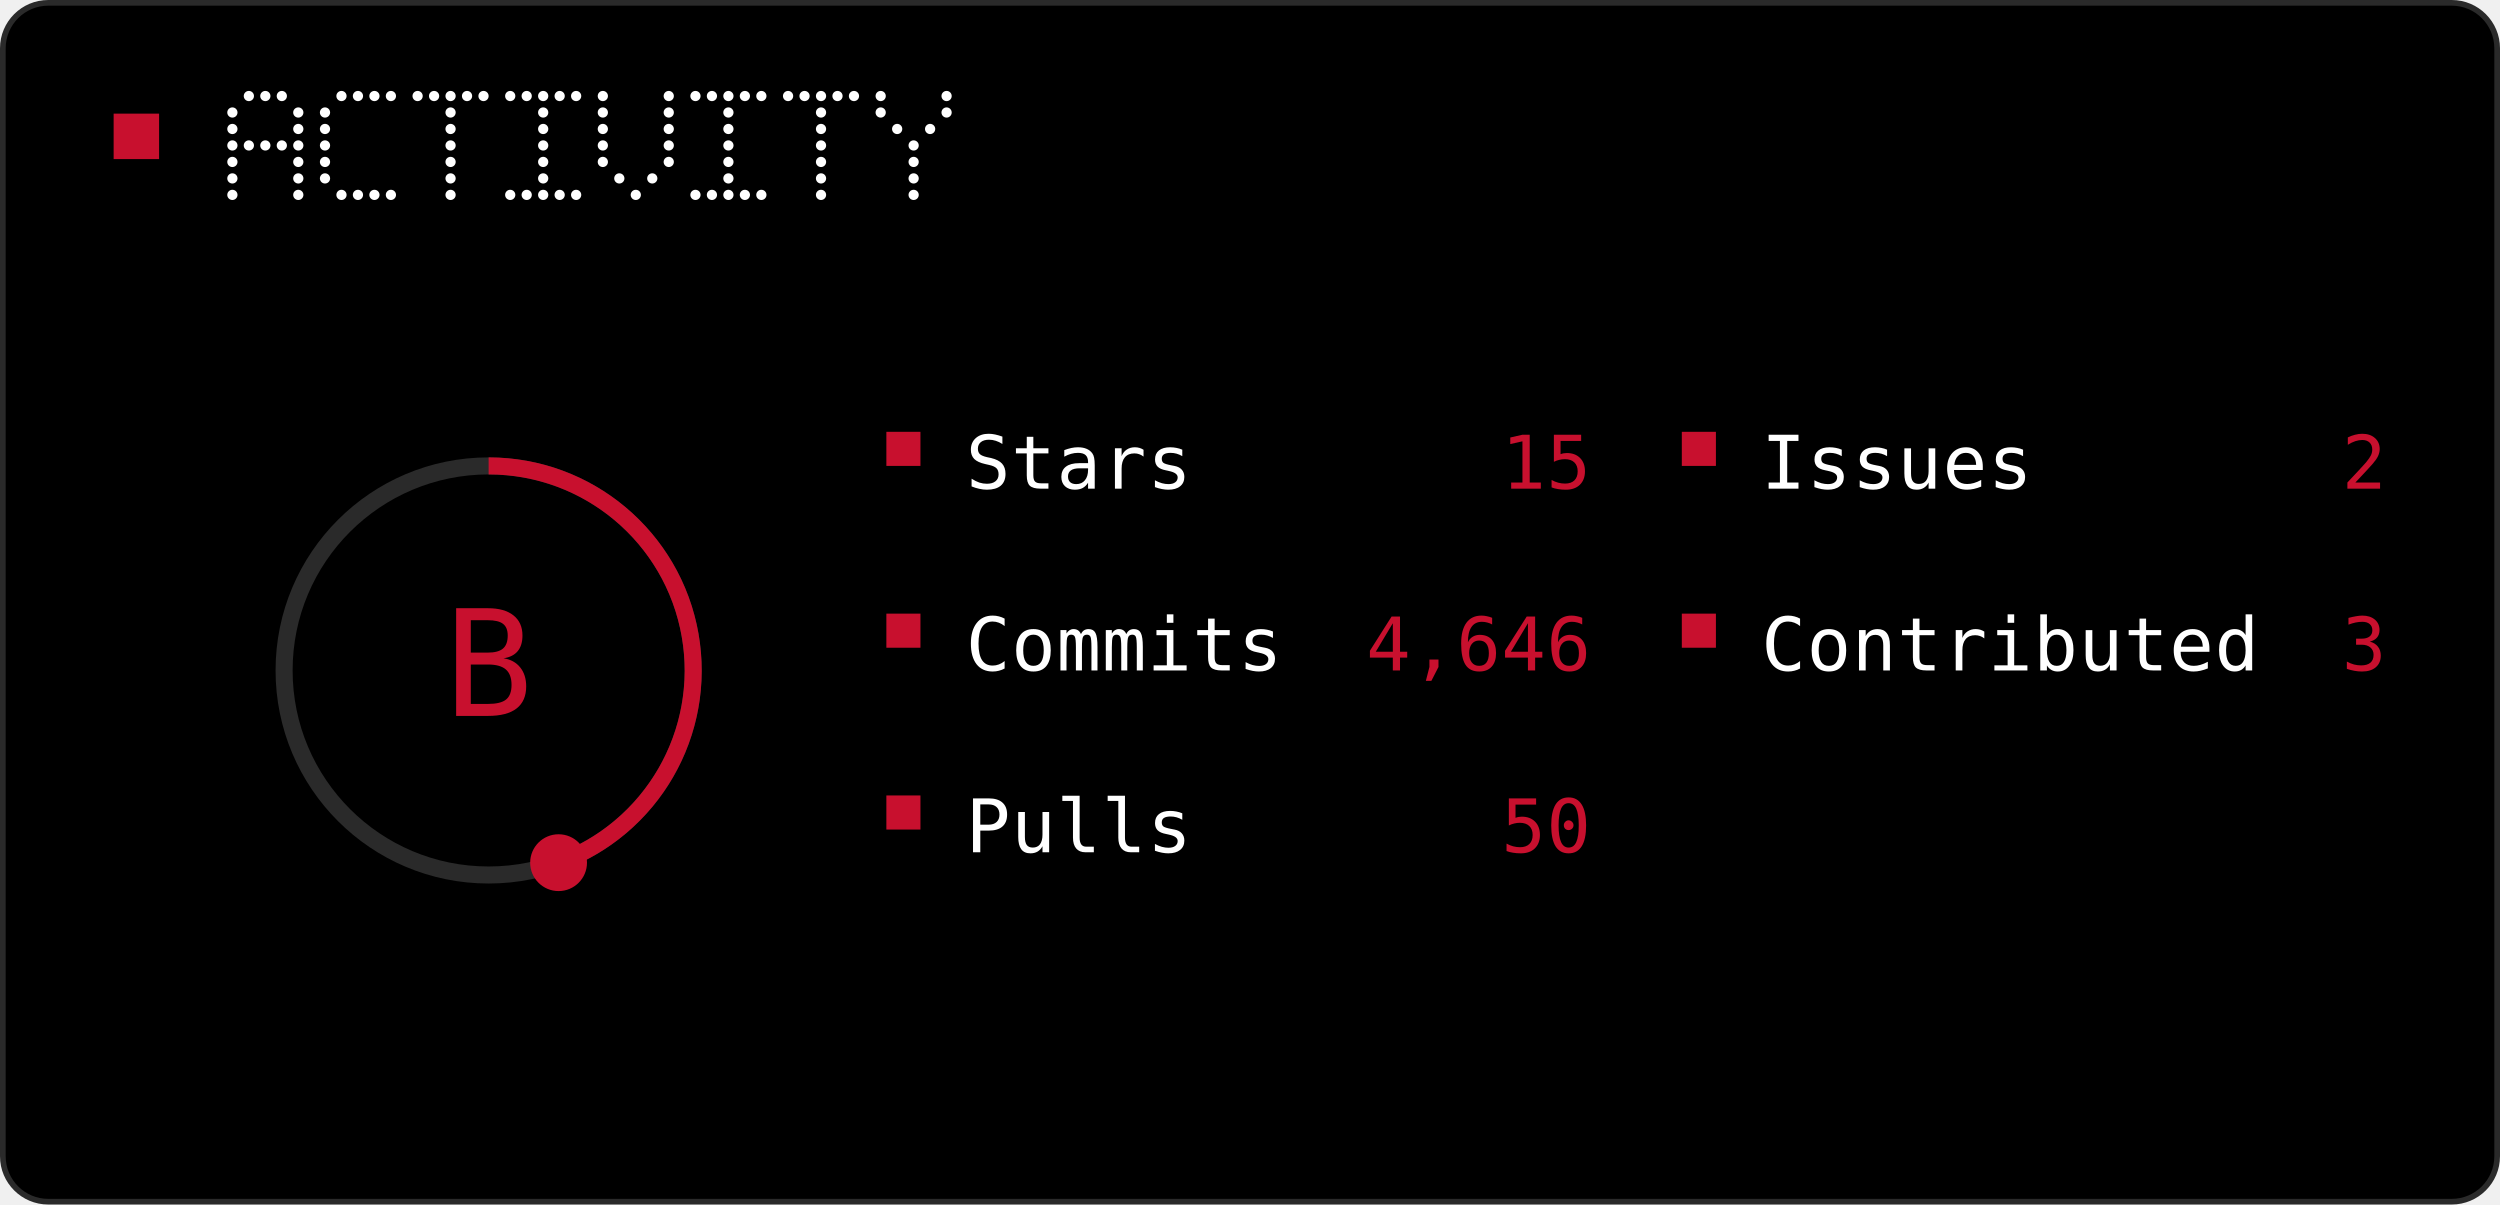
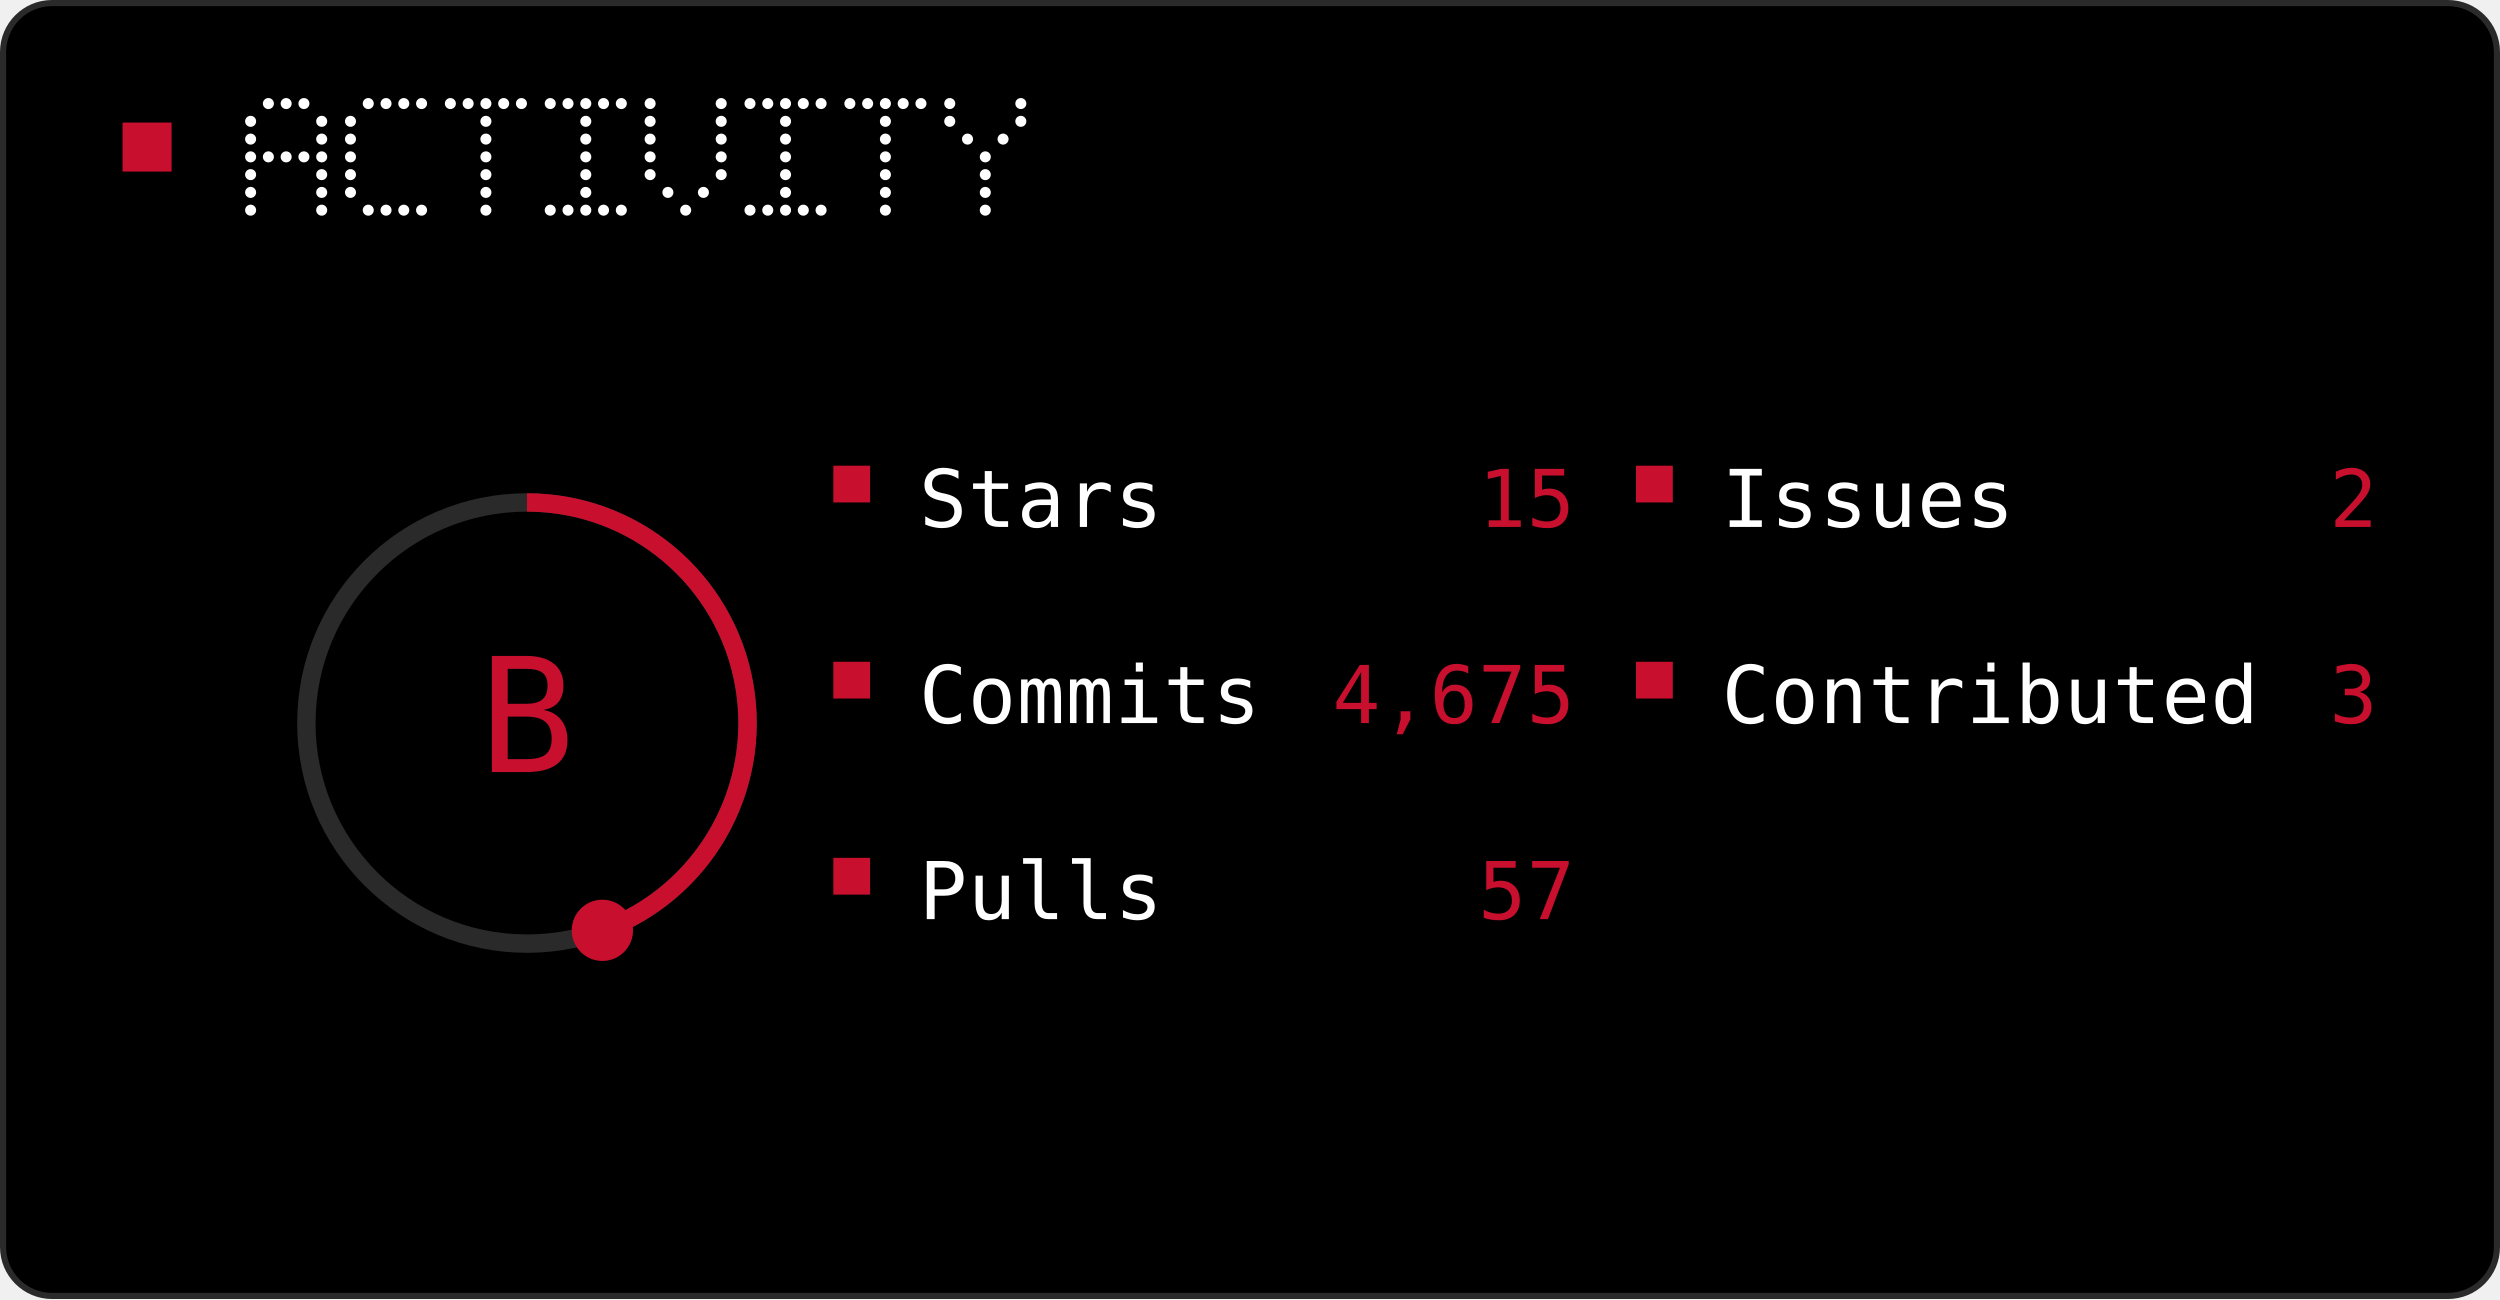
- <svg xmlns="http://www.w3.org/2000/svg" width="440" height="212" viewBox="0 0 440 212" role="img">
-   <rect x="0.5" y="0.5" width="439" height="211" rx="8" fill="#000000" stroke="#2A2A2A" />
+ <svg xmlns="http://www.w3.org/2000/svg" width="408" height="212" viewBox="0 0 408 212" role="img">
+   <rect x="0.5" y="0.5" width="407" height="211" rx="8" fill="#000000" stroke="#2A2A2A" />
  <rect x="20" y="20" width="8" height="8" fill="#C8102E" />
  <circle cx="43.8" cy="16.9" r="0.90" fill="#FFFFFF" />
  <circle cx="46.7" cy="16.9" r="0.90" fill="#FFFFFF" />
  <circle cx="49.6" cy="16.9" r="0.90" fill="#FFFFFF" />
  <circle cx="40.9" cy="19.8" r="0.90" fill="#FFFFFF" />
  <circle cx="52.5" cy="19.8" r="0.90" fill="#FFFFFF" />
  <circle cx="40.9" cy="22.7" r="0.90" fill="#FFFFFF" />
  <circle cx="52.5" cy="22.7" r="0.90" fill="#FFFFFF" />
  <circle cx="40.9" cy="25.6" r="0.90" fill="#FFFFFF" />
  <circle cx="43.8" cy="25.6" r="0.90" fill="#FFFFFF" />
  <circle cx="46.7" cy="25.6" r="0.90" fill="#FFFFFF" />
  <circle cx="49.6" cy="25.6" r="0.90" fill="#FFFFFF" />
  <circle cx="52.5" cy="25.6" r="0.90" fill="#FFFFFF" />
  <circle cx="40.9" cy="28.5" r="0.90" fill="#FFFFFF" />
  <circle cx="52.5" cy="28.5" r="0.90" fill="#FFFFFF" />
  <circle cx="40.9" cy="31.4" r="0.90" fill="#FFFFFF" />
  <circle cx="52.5" cy="31.4" r="0.90" fill="#FFFFFF" />
  <circle cx="40.9" cy="34.3" r="0.90" fill="#FFFFFF" />
  <circle cx="52.5" cy="34.3" r="0.90" fill="#FFFFFF" />
  <circle cx="60.1" cy="16.9" r="0.90" fill="#FFFFFF" />
  <circle cx="63.0" cy="16.9" r="0.90" fill="#FFFFFF" />
  <circle cx="65.9" cy="16.9" r="0.90" fill="#FFFFFF" />
  <circle cx="68.8" cy="16.9" r="0.90" fill="#FFFFFF" />
  <circle cx="57.2" cy="19.8" r="0.90" fill="#FFFFFF" />
  <circle cx="57.2" cy="22.7" r="0.90" fill="#FFFFFF" />
  <circle cx="57.2" cy="25.6" r="0.90" fill="#FFFFFF" />
  <circle cx="57.2" cy="28.5" r="0.90" fill="#FFFFFF" />
  <circle cx="57.2" cy="31.4" r="0.90" fill="#FFFFFF" />
  <circle cx="60.1" cy="34.3" r="0.90" fill="#FFFFFF" />
  <circle cx="63.0" cy="34.3" r="0.90" fill="#FFFFFF" />
  <circle cx="65.9" cy="34.3" r="0.90" fill="#FFFFFF" />
  <circle cx="68.8" cy="34.3" r="0.90" fill="#FFFFFF" />
  <circle cx="73.5" cy="16.9" r="0.90" fill="#FFFFFF" />
  <circle cx="76.4" cy="16.9" r="0.90" fill="#FFFFFF" />
  <circle cx="79.3" cy="16.9" r="0.90" fill="#FFFFFF" />
  <circle cx="82.2" cy="16.9" r="0.90" fill="#FFFFFF" />
  <circle cx="85.1" cy="16.9" r="0.90" fill="#FFFFFF" />
  <circle cx="79.3" cy="19.8" r="0.90" fill="#FFFFFF" />
  <circle cx="79.3" cy="22.7" r="0.90" fill="#FFFFFF" />
  <circle cx="79.3" cy="25.6" r="0.90" fill="#FFFFFF" />
  <circle cx="79.3" cy="28.5" r="0.90" fill="#FFFFFF" />
  <circle cx="79.3" cy="31.4" r="0.90" fill="#FFFFFF" />
  <circle cx="79.3" cy="34.3" r="0.90" fill="#FFFFFF" />
  <circle cx="89.8" cy="16.9" r="0.90" fill="#FFFFFF" />
  <circle cx="92.7" cy="16.9" r="0.90" fill="#FFFFFF" />
  <circle cx="95.6" cy="16.9" r="0.90" fill="#FFFFFF" />
  <circle cx="98.5" cy="16.9" r="0.90" fill="#FFFFFF" />
  <circle cx="101.4" cy="16.9" r="0.90" fill="#FFFFFF" />
  <circle cx="95.6" cy="19.8" r="0.90" fill="#FFFFFF" />
  <circle cx="95.6" cy="22.7" r="0.90" fill="#FFFFFF" />
  <circle cx="95.6" cy="25.6" r="0.90" fill="#FFFFFF" />
  <circle cx="95.6" cy="28.5" r="0.90" fill="#FFFFFF" />
  <circle cx="95.6" cy="31.4" r="0.90" fill="#FFFFFF" />
  <circle cx="89.8" cy="34.3" r="0.90" fill="#FFFFFF" />
  <circle cx="92.7" cy="34.3" r="0.90" fill="#FFFFFF" />
  <circle cx="95.6" cy="34.3" r="0.90" fill="#FFFFFF" />
  <circle cx="98.5" cy="34.3" r="0.90" fill="#FFFFFF" />
  <circle cx="101.4" cy="34.3" r="0.90" fill="#FFFFFF" />
  <circle cx="106.1" cy="16.9" r="0.90" fill="#FFFFFF" />
  <circle cx="117.7" cy="16.9" r="0.90" fill="#FFFFFF" />
  <circle cx="106.1" cy="19.8" r="0.90" fill="#FFFFFF" />
  <circle cx="117.7" cy="19.8" r="0.90" fill="#FFFFFF" />
  <circle cx="106.1" cy="22.7" r="0.90" fill="#FFFFFF" />
  <circle cx="117.7" cy="22.7" r="0.90" fill="#FFFFFF" />
  <circle cx="106.1" cy="25.6" r="0.90" fill="#FFFFFF" />
  <circle cx="117.7" cy="25.6" r="0.90" fill="#FFFFFF" />
  <circle cx="106.1" cy="28.5" r="0.90" fill="#FFFFFF" />
  <circle cx="117.7" cy="28.5" r="0.90" fill="#FFFFFF" />
  <circle cx="109.0" cy="31.4" r="0.90" fill="#FFFFFF" />
  <circle cx="114.8" cy="31.4" r="0.90" fill="#FFFFFF" />
  <circle cx="111.9" cy="34.3" r="0.90" fill="#FFFFFF" />
  <circle cx="122.4" cy="16.9" r="0.90" fill="#FFFFFF" />
  <circle cx="125.3" cy="16.9" r="0.90" fill="#FFFFFF" />
  <circle cx="128.2" cy="16.9" r="0.90" fill="#FFFFFF" />
  <circle cx="131.1" cy="16.9" r="0.90" fill="#FFFFFF" />
  <circle cx="134.0" cy="16.9" r="0.90" fill="#FFFFFF" />
  <circle cx="128.2" cy="19.8" r="0.90" fill="#FFFFFF" />
  <circle cx="128.2" cy="22.7" r="0.90" fill="#FFFFFF" />
  <circle cx="128.2" cy="25.6" r="0.90" fill="#FFFFFF" />
  <circle cx="128.2" cy="28.5" r="0.90" fill="#FFFFFF" />
  <circle cx="128.2" cy="31.4" r="0.90" fill="#FFFFFF" />
  <circle cx="122.4" cy="34.3" r="0.90" fill="#FFFFFF" />
  <circle cx="125.3" cy="34.3" r="0.90" fill="#FFFFFF" />
  <circle cx="128.2" cy="34.3" r="0.90" fill="#FFFFFF" />
  <circle cx="131.1" cy="34.3" r="0.90" fill="#FFFFFF" />
  <circle cx="134.0" cy="34.3" r="0.90" fill="#FFFFFF" />
  <circle cx="138.7" cy="16.9" r="0.90" fill="#FFFFFF" />
  <circle cx="141.6" cy="16.9" r="0.90" fill="#FFFFFF" />
  <circle cx="144.5" cy="16.9" r="0.90" fill="#FFFFFF" />
  <circle cx="147.4" cy="16.9" r="0.90" fill="#FFFFFF" />
  <circle cx="150.3" cy="16.9" r="0.90" fill="#FFFFFF" />
  <circle cx="144.5" cy="19.8" r="0.90" fill="#FFFFFF" />
  <circle cx="144.5" cy="22.7" r="0.90" fill="#FFFFFF" />
  <circle cx="144.5" cy="25.6" r="0.90" fill="#FFFFFF" />
  <circle cx="144.5" cy="28.5" r="0.90" fill="#FFFFFF" />
  <circle cx="144.5" cy="31.4" r="0.90" fill="#FFFFFF" />
  <circle cx="144.5" cy="34.3" r="0.90" fill="#FFFFFF" />
  <circle cx="155.0" cy="16.9" r="0.90" fill="#FFFFFF" />
  <circle cx="166.6" cy="16.9" r="0.90" fill="#FFFFFF" />
  <circle cx="155.0" cy="19.8" r="0.90" fill="#FFFFFF" />
  <circle cx="166.6" cy="19.8" r="0.90" fill="#FFFFFF" />
  <circle cx="157.9" cy="22.7" r="0.90" fill="#FFFFFF" />
  <circle cx="163.7" cy="22.7" r="0.90" fill="#FFFFFF" />
  <circle cx="160.8" cy="25.6" r="0.90" fill="#FFFFFF" />
  <circle cx="160.8" cy="28.5" r="0.90" fill="#FFFFFF" />
  <circle cx="160.8" cy="31.4" r="0.90" fill="#FFFFFF" />
  <circle cx="160.8" cy="34.3" r="0.90" fill="#FFFFFF" />
  <circle cx="86.0" cy="118.0" r="36" fill="none" stroke="#2A2A2A" stroke-width="3" />
  <path d="M 86.00 82.00 A 36 36 0 0 1 98.31 151.83" fill="none" stroke="#C8102E" stroke-width="3" />
  <circle cx="98.31" cy="151.83" r="5" fill="#C8102E" />
  <text x="86" y="126" fill="#C8102E" text-anchor="middle" font-family="ui-monospace, Geist Mono, monospace" font-size="26" letter-spacing="-0.8" dominant-baseline="auto">B</text>
-   <rect x="156" y="76" width="6" height="6" fill="#C8102E" />
-   <text x="170" y="86" fill="#FFFFFF" text-anchor="start" font-family="ui-monospace, Geist Mono, monospace" font-size="13" letter-spacing="0.15" dominant-baseline="auto">Stars</text>
-   <text x="280.0" y="86" fill="#C8102E" text-anchor="end" font-family="ui-monospace, Geist Mono, monospace" font-size="13" letter-spacing="0.1" dominant-baseline="auto">15</text>
-   <rect x="156" y="108" width="6" height="6" fill="#C8102E" />
-   <text x="170" y="118" fill="#FFFFFF" text-anchor="start" font-family="ui-monospace, Geist Mono, monospace" font-size="13" letter-spacing="0.15" dominant-baseline="auto">Commits</text>
-   <text x="280.0" y="118" fill="#C8102E" text-anchor="end" font-family="ui-monospace, Geist Mono, monospace" font-size="13" letter-spacing="0.1" dominant-baseline="auto">4,646</text>
-   <rect x="156" y="140" width="6" height="6" fill="#C8102E" />
-   <text x="170" y="150" fill="#FFFFFF" text-anchor="start" font-family="ui-monospace, Geist Mono, monospace" font-size="13" letter-spacing="0.15" dominant-baseline="auto">Pulls</text>
-   <text x="280.0" y="150" fill="#C8102E" text-anchor="end" font-family="ui-monospace, Geist Mono, monospace" font-size="13" letter-spacing="0.1" dominant-baseline="auto">50</text>
-   <rect x="296.0" y="76" width="6" height="6" fill="#C8102E" />
-   <text x="310.0" y="86" fill="#FFFFFF" text-anchor="start" font-family="ui-monospace, Geist Mono, monospace" font-size="13" letter-spacing="0.15" dominant-baseline="auto">Issues</text>
-   <text x="420" y="86" fill="#C8102E" text-anchor="end" font-family="ui-monospace, Geist Mono, monospace" font-size="13" letter-spacing="0.1" dominant-baseline="auto">2</text>
-   <rect x="296.0" y="108" width="6" height="6" fill="#C8102E" />
-   <text x="310.0" y="118" fill="#FFFFFF" text-anchor="start" font-family="ui-monospace, Geist Mono, monospace" font-size="13" letter-spacing="0.15" dominant-baseline="auto">Contributed</text>
-   <text x="420" y="118" fill="#C8102E" text-anchor="end" font-family="ui-monospace, Geist Mono, monospace" font-size="13" letter-spacing="0.1" dominant-baseline="auto">3</text>
+   <rect x="136" y="76" width="6" height="6" fill="#C8102E" />
+   <text x="150" y="86" fill="#FFFFFF" text-anchor="start" font-family="ui-monospace, Geist Mono, monospace" font-size="13" letter-spacing="0.15" dominant-baseline="auto">Stars</text>
+   <text x="257.0" y="86" fill="#C8102E" text-anchor="end" font-family="ui-monospace, Geist Mono, monospace" font-size="13" letter-spacing="0.1" dominant-baseline="auto">15</text>
+   <rect x="136" y="108" width="6" height="6" fill="#C8102E" />
+   <text x="150" y="118" fill="#FFFFFF" text-anchor="start" font-family="ui-monospace, Geist Mono, monospace" font-size="13" letter-spacing="0.15" dominant-baseline="auto">Commits</text>
+   <text x="257.0" y="118" fill="#C8102E" text-anchor="end" font-family="ui-monospace, Geist Mono, monospace" font-size="13" letter-spacing="0.1" dominant-baseline="auto">4,675</text>
+   <rect x="136" y="140" width="6" height="6" fill="#C8102E" />
+   <text x="150" y="150" fill="#FFFFFF" text-anchor="start" font-family="ui-monospace, Geist Mono, monospace" font-size="13" letter-spacing="0.15" dominant-baseline="auto">Pulls</text>
+   <text x="257.0" y="150" fill="#C8102E" text-anchor="end" font-family="ui-monospace, Geist Mono, monospace" font-size="13" letter-spacing="0.1" dominant-baseline="auto">57</text>
+   <rect x="267.0" y="76" width="6" height="6" fill="#C8102E" />
+   <text x="281.0" y="86" fill="#FFFFFF" text-anchor="start" font-family="ui-monospace, Geist Mono, monospace" font-size="13" letter-spacing="0.15" dominant-baseline="auto">Issues</text>
+   <text x="388" y="86" fill="#C8102E" text-anchor="end" font-family="ui-monospace, Geist Mono, monospace" font-size="13" letter-spacing="0.1" dominant-baseline="auto">2</text>
+   <rect x="267.0" y="108" width="6" height="6" fill="#C8102E" />
+   <text x="281.0" y="118" fill="#FFFFFF" text-anchor="start" font-family="ui-monospace, Geist Mono, monospace" font-size="13" letter-spacing="0.15" dominant-baseline="auto">Contributed</text>
+   <text x="388" y="118" fill="#C8102E" text-anchor="end" font-family="ui-monospace, Geist Mono, monospace" font-size="13" letter-spacing="0.1" dominant-baseline="auto">3</text>
</svg>
